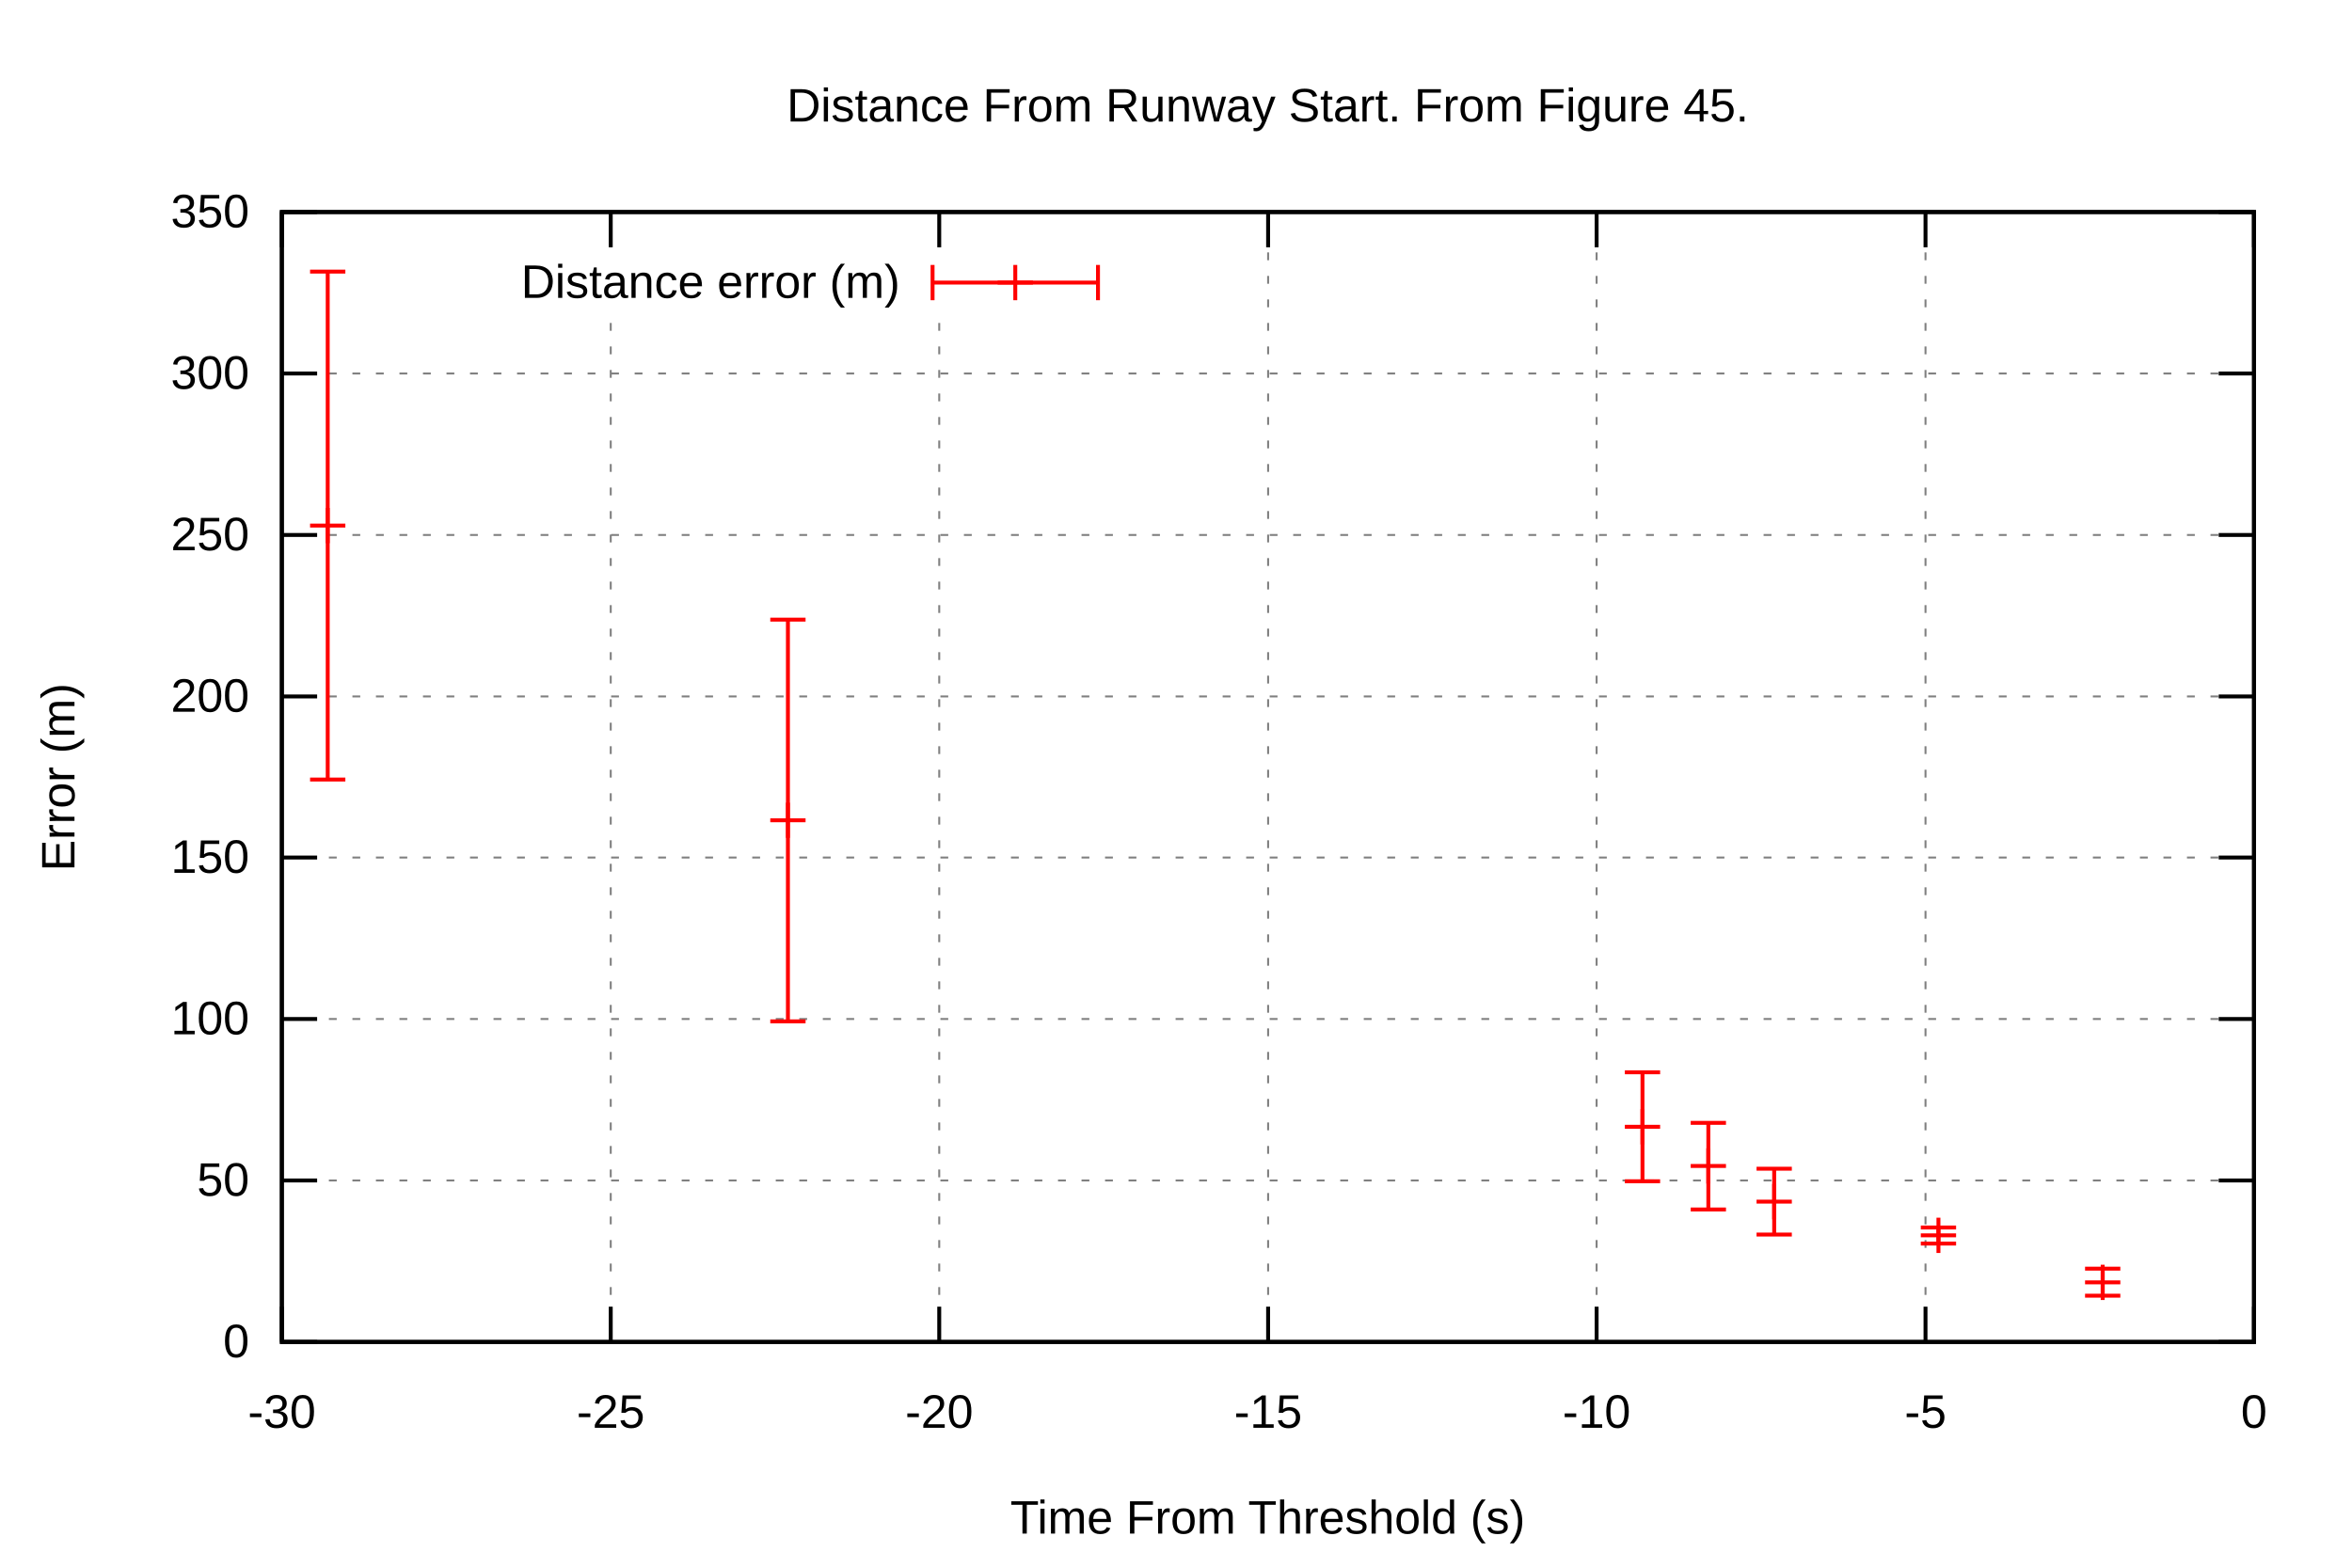
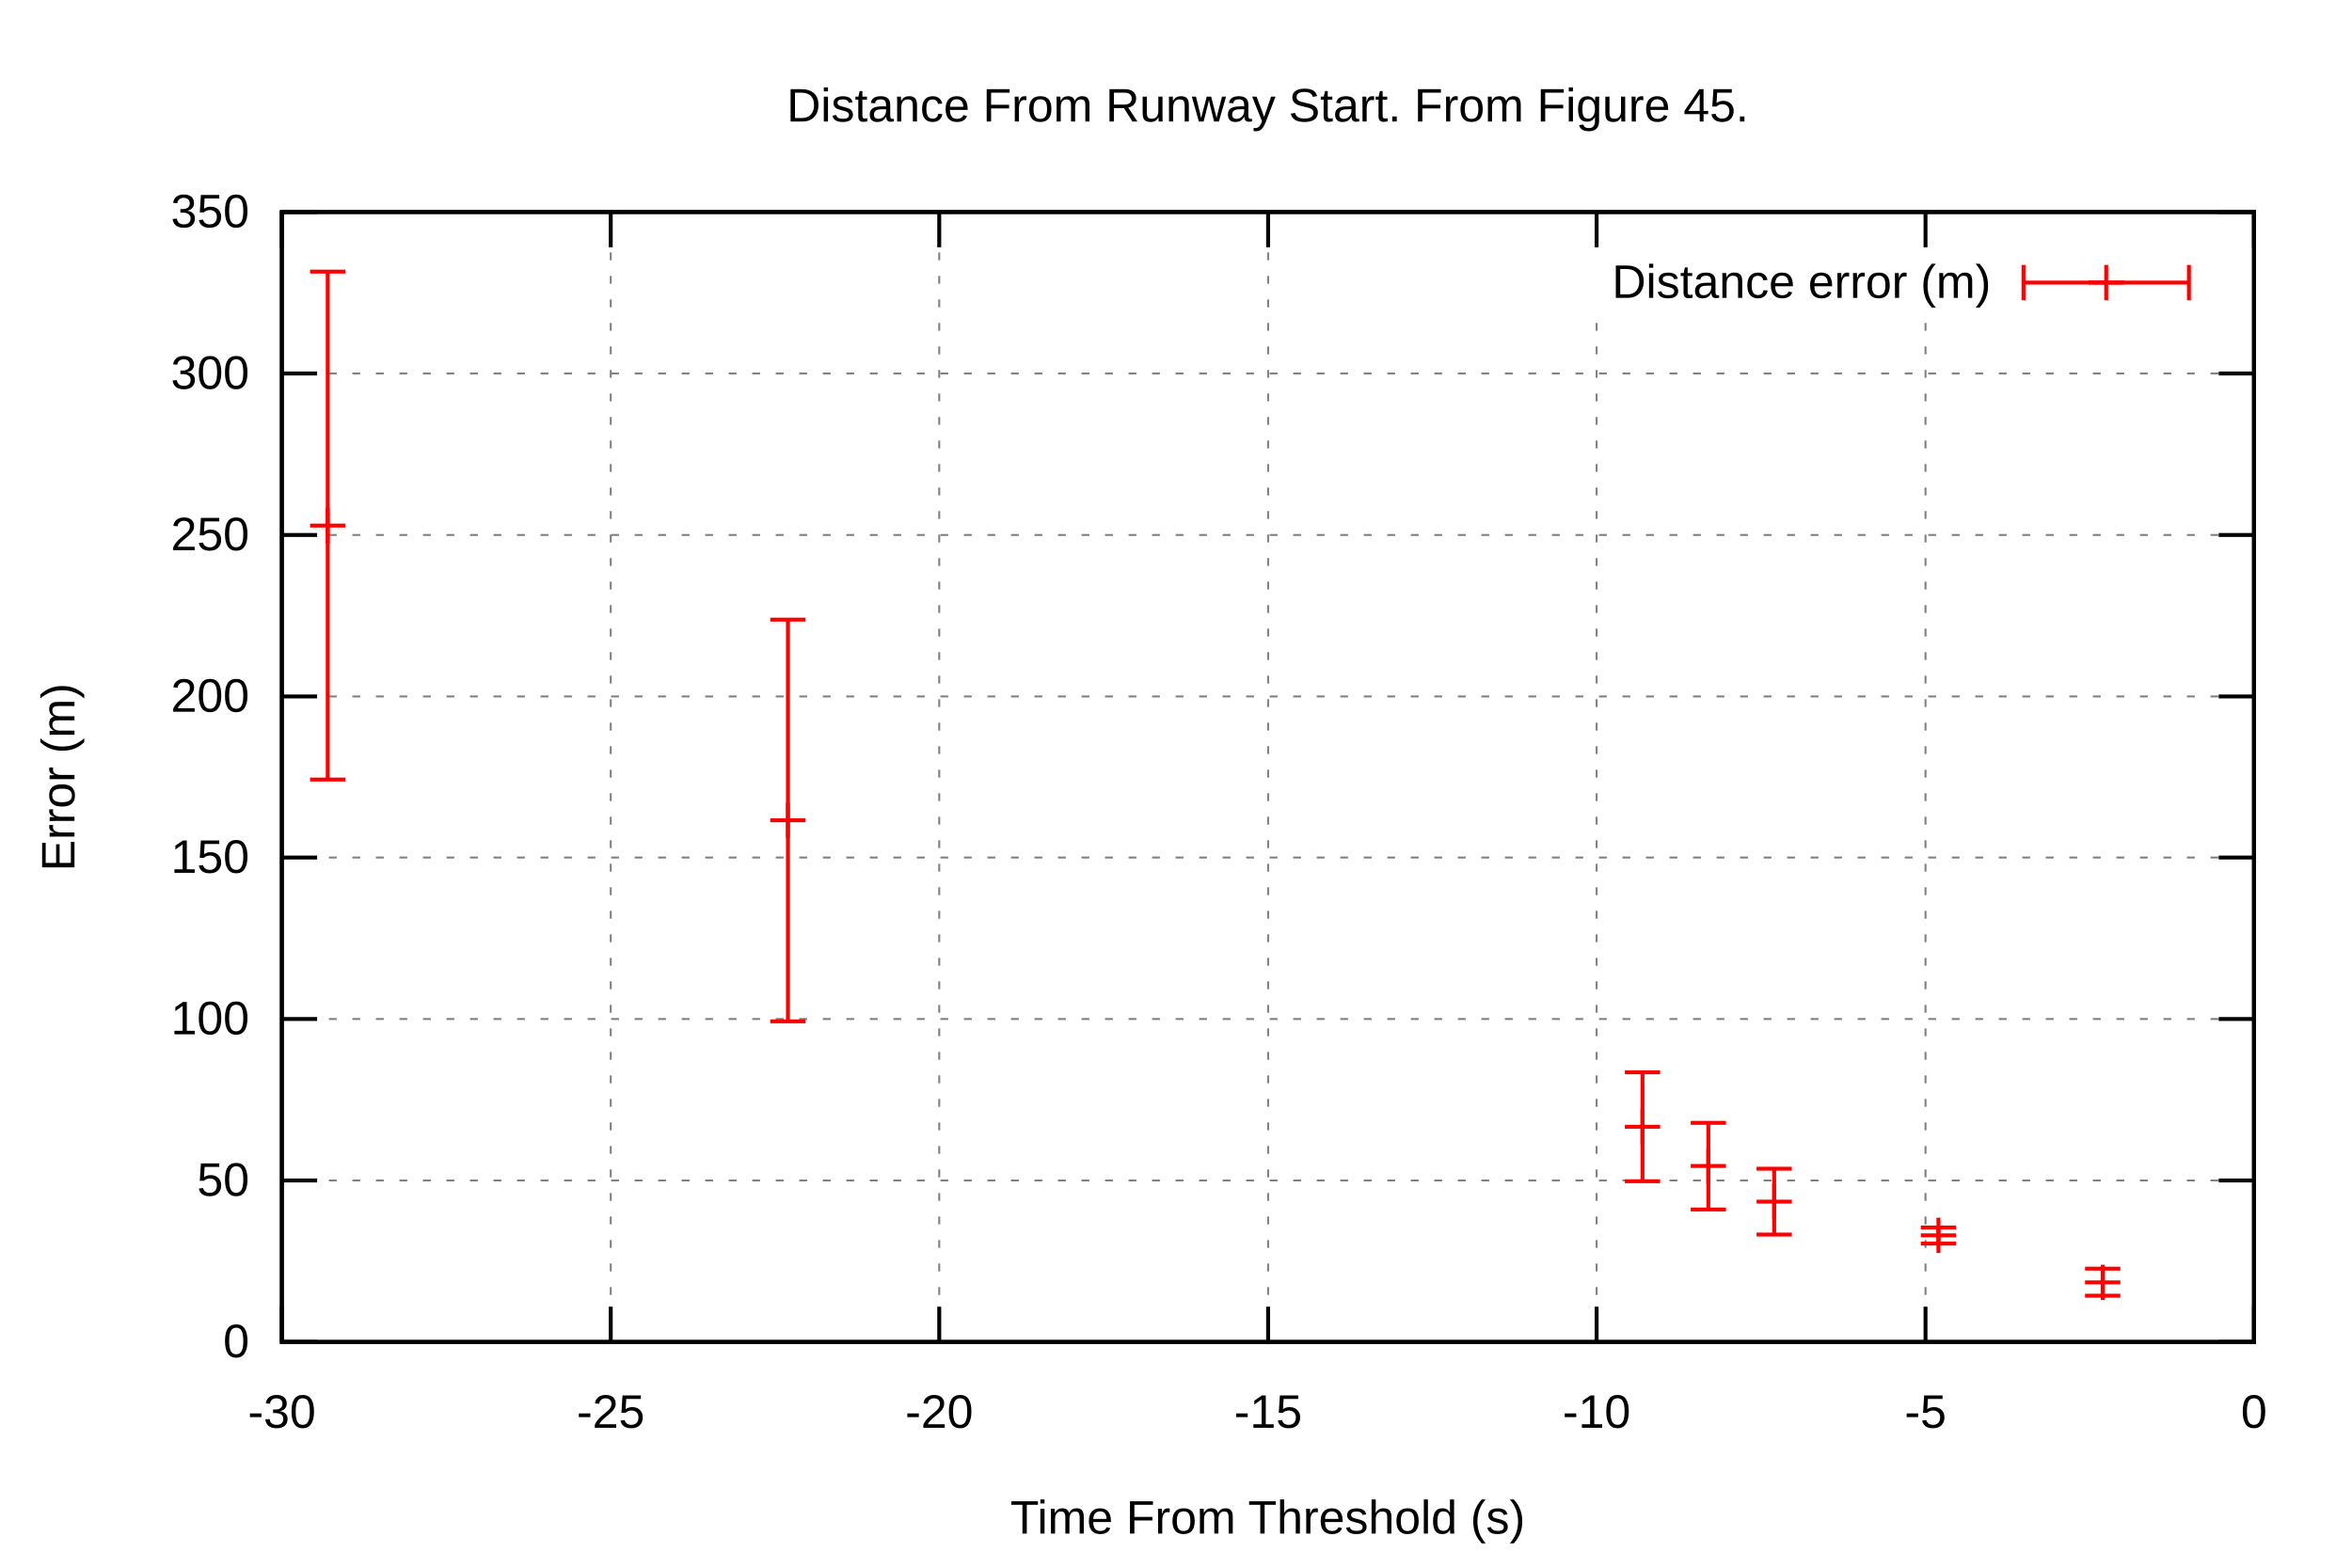
<svg xmlns="http://www.w3.org/2000/svg" xmlns:xlink="http://www.w3.org/1999/xlink" width="600" height="400" viewBox="0 0 600 400">
  <g id="gnuplot_canvas">
    <rect x="0" y="0" width="600" height="400" fill="none" />
    <defs>
      <circle id="gpDot" r="0.5" stroke-width="0.5" stroke="currentColor" />
      <path id="gpPt0" stroke-width="0.222" stroke="currentColor" d="M-1,0 h2 M0,-1 v2" />
      <path id="gpPt1" stroke-width="0.222" stroke="currentColor" d="M-1,-1 L1,1 M1,-1 L-1,1" />
      <path id="gpPt2" stroke-width="0.222" stroke="currentColor" d="M-1,0 L1,0 M0,-1 L0,1 M-1,-1 L1,1 M-1,1 L1,-1" />
      <rect id="gpPt3" stroke-width="0.222" stroke="currentColor" x="-1" y="-1" width="2" height="2" />
      <rect id="gpPt4" stroke-width="0.222" stroke="currentColor" fill="currentColor" x="-1" y="-1" width="2" height="2" />
      <circle id="gpPt5" stroke-width="0.222" stroke="currentColor" cx="0" cy="0" r="1" />
      <use xlink:href="#gpPt5" id="gpPt6" fill="currentColor" stroke="none" />
      <path id="gpPt7" stroke-width="0.222" stroke="currentColor" d="M0,-1.33 L-1.33,0.67 L1.33,0.67 z" />
      <use xlink:href="#gpPt7" id="gpPt8" fill="currentColor" stroke="none" />
      <use xlink:href="#gpPt7" id="gpPt9" stroke="currentColor" transform="rotate(180)" />
      <use xlink:href="#gpPt9" id="gpPt10" fill="currentColor" stroke="none" />
      <use xlink:href="#gpPt3" id="gpPt11" stroke="currentColor" transform="rotate(45)" />
      <use xlink:href="#gpPt11" id="gpPt12" fill="currentColor" stroke="none" />
      <path id="gpPt13" stroke-width="0.222" stroke="currentColor" d="M0,1.330 L1.265,0.411 L0.782,-1.067 L-0.782,-1.076 L-1.265,0.411 z" />
      <use xlink:href="#gpPt13" id="gpPt14" fill="currentColor" stroke="none" />
      <filter id="textbox" filterUnits="objectBoundingBox" x="0" y="0" height="1" width="1">
        <feFlood flood-color="white" flood-opacity="1" result="bgnd" />
        <feComposite in="SourceGraphic" in2="bgnd" operator="atop" />
      </filter>
      <filter id="greybox" filterUnits="objectBoundingBox" x="0" y="0" height="1" width="1">
        <feFlood flood-color="lightgrey" flood-opacity="1" result="grey" />
        <feComposite in="SourceGraphic" in2="grey" operator="atop" />
      </filter>
    </defs>
    <g fill="none" color="white" stroke="currentColor" stroke-width="1.00" stroke-linecap="butt" stroke-linejoin="miter">
</g>
    <g fill="none" color="black" stroke="currentColor" stroke-width="1.00" stroke-linecap="butt" stroke-linejoin="miter">
</g>
    <g fill="none" color="black" stroke="black" stroke-width="0.50" stroke-linecap="butt" stroke-linejoin="miter">
</g>
    <g fill="none" color="gray" stroke="currentColor" stroke-width="0.50" stroke-linecap="butt" stroke-linejoin="miter">
      <path stroke="gray" stroke-dasharray="2,4" class="gridline" d="M71.9,342.4 L575.0,342.4  " />
    </g>
    <g fill="none" color="gray" stroke="gray" stroke-width="1.00" stroke-linecap="butt" stroke-linejoin="miter">
</g>
    <g fill="none" color="black" stroke="currentColor" stroke-width="1.00" stroke-linecap="butt" stroke-linejoin="miter">
      <path stroke="black" d="M71.9,342.4 L80.9,342.4 M575.0,342.4 L566.0,342.4  " />
      <g transform="translate(63.6,346.3)" stroke="none" fill="black" font-family="Arial" font-size="12.00" text-anchor="end">
        <text>
          <tspan font-family="Arial"> 0</tspan>
        </text>
      </g>
    </g>
    <g fill="none" color="black" stroke="currentColor" stroke-width="1.00" stroke-linecap="butt" stroke-linejoin="miter">
</g>
    <g fill="none" color="black" stroke="black" stroke-width="0.50" stroke-linecap="butt" stroke-linejoin="miter">
</g>
    <g fill="none" color="gray" stroke="currentColor" stroke-width="0.50" stroke-linecap="butt" stroke-linejoin="miter">
      <path stroke="gray" stroke-dasharray="2,4" class="gridline" d="M71.9,301.2 L575.0,301.2  " />
    </g>
    <g fill="none" color="gray" stroke="gray" stroke-width="1.00" stroke-linecap="butt" stroke-linejoin="miter">
</g>
    <g fill="none" color="black" stroke="currentColor" stroke-width="1.00" stroke-linecap="butt" stroke-linejoin="miter">
      <path stroke="black" d="M71.9,301.2 L80.9,301.2 M575.0,301.2 L566.0,301.2  " />
      <g transform="translate(63.6,305.1)" stroke="none" fill="black" font-family="Arial" font-size="12.00" text-anchor="end">
        <text>
          <tspan font-family="Arial"> 50</tspan>
        </text>
      </g>
    </g>
    <g fill="none" color="black" stroke="currentColor" stroke-width="1.00" stroke-linecap="butt" stroke-linejoin="miter">
</g>
    <g fill="none" color="black" stroke="black" stroke-width="0.50" stroke-linecap="butt" stroke-linejoin="miter">
</g>
    <g fill="none" color="gray" stroke="currentColor" stroke-width="0.50" stroke-linecap="butt" stroke-linejoin="miter">
      <path stroke="gray" stroke-dasharray="2,4" class="gridline" d="M71.9,260.0 L575.0,260.0  " />
    </g>
    <g fill="none" color="gray" stroke="gray" stroke-width="1.00" stroke-linecap="butt" stroke-linejoin="miter">
</g>
    <g fill="none" color="black" stroke="currentColor" stroke-width="1.00" stroke-linecap="butt" stroke-linejoin="miter">
      <path stroke="black" d="M71.9,260.0 L80.9,260.0 M575.0,260.0 L566.0,260.0  " />
      <g transform="translate(63.6,263.9)" stroke="none" fill="black" font-family="Arial" font-size="12.00" text-anchor="end">
        <text>
          <tspan font-family="Arial"> 100</tspan>
        </text>
      </g>
    </g>
    <g fill="none" color="black" stroke="currentColor" stroke-width="1.00" stroke-linecap="butt" stroke-linejoin="miter">
</g>
    <g fill="none" color="black" stroke="black" stroke-width="0.50" stroke-linecap="butt" stroke-linejoin="miter">
</g>
    <g fill="none" color="gray" stroke="currentColor" stroke-width="0.50" stroke-linecap="butt" stroke-linejoin="miter">
      <path stroke="gray" stroke-dasharray="2,4" class="gridline" d="M71.9,218.8 L575.0,218.8  " />
    </g>
    <g fill="none" color="gray" stroke="gray" stroke-width="1.00" stroke-linecap="butt" stroke-linejoin="miter">
</g>
    <g fill="none" color="black" stroke="currentColor" stroke-width="1.00" stroke-linecap="butt" stroke-linejoin="miter">
      <path stroke="black" d="M71.9,218.8 L80.9,218.8 M575.0,218.8 L566.0,218.8  " />
      <g transform="translate(63.6,222.7)" stroke="none" fill="black" font-family="Arial" font-size="12.00" text-anchor="end">
        <text>
          <tspan font-family="Arial"> 150</tspan>
        </text>
      </g>
    </g>
    <g fill="none" color="black" stroke="currentColor" stroke-width="1.00" stroke-linecap="butt" stroke-linejoin="miter">
</g>
    <g fill="none" color="black" stroke="black" stroke-width="0.50" stroke-linecap="butt" stroke-linejoin="miter">
</g>
    <g fill="none" color="gray" stroke="currentColor" stroke-width="0.50" stroke-linecap="butt" stroke-linejoin="miter">
      <path stroke="gray" stroke-dasharray="2,4" class="gridline" d="M71.9,177.7 L575.0,177.7  " />
    </g>
    <g fill="none" color="gray" stroke="gray" stroke-width="1.00" stroke-linecap="butt" stroke-linejoin="miter">
</g>
    <g fill="none" color="black" stroke="currentColor" stroke-width="1.00" stroke-linecap="butt" stroke-linejoin="miter">
      <path stroke="black" d="M71.9,177.7 L80.9,177.7 M575.0,177.7 L566.0,177.7  " />
      <g transform="translate(63.6,181.6)" stroke="none" fill="black" font-family="Arial" font-size="12.00" text-anchor="end">
        <text>
          <tspan font-family="Arial"> 200</tspan>
        </text>
      </g>
    </g>
    <g fill="none" color="black" stroke="currentColor" stroke-width="1.00" stroke-linecap="butt" stroke-linejoin="miter">
</g>
    <g fill="none" color="black" stroke="black" stroke-width="0.50" stroke-linecap="butt" stroke-linejoin="miter">
</g>
    <g fill="none" color="gray" stroke="currentColor" stroke-width="0.50" stroke-linecap="butt" stroke-linejoin="miter">
      <path stroke="gray" stroke-dasharray="2,4" class="gridline" d="M71.9,136.5 L575.0,136.5  " />
    </g>
    <g fill="none" color="gray" stroke="gray" stroke-width="1.00" stroke-linecap="butt" stroke-linejoin="miter">
</g>
    <g fill="none" color="black" stroke="currentColor" stroke-width="1.00" stroke-linecap="butt" stroke-linejoin="miter">
      <path stroke="black" d="M71.9,136.5 L80.9,136.5 M575.0,136.5 L566.0,136.5  " />
      <g transform="translate(63.6,140.4)" stroke="none" fill="black" font-family="Arial" font-size="12.00" text-anchor="end">
        <text>
          <tspan font-family="Arial"> 250</tspan>
        </text>
      </g>
    </g>
    <g fill="none" color="black" stroke="currentColor" stroke-width="1.00" stroke-linecap="butt" stroke-linejoin="miter">
</g>
    <g fill="none" color="black" stroke="black" stroke-width="0.50" stroke-linecap="butt" stroke-linejoin="miter">
</g>
    <g fill="none" color="gray" stroke="currentColor" stroke-width="0.50" stroke-linecap="butt" stroke-linejoin="miter">
      <path stroke="gray" stroke-dasharray="2,4" class="gridline" d="M71.9,95.3 L575.0,95.3  " />
    </g>
    <g fill="none" color="gray" stroke="gray" stroke-width="1.00" stroke-linecap="butt" stroke-linejoin="miter">
</g>
    <g fill="none" color="black" stroke="currentColor" stroke-width="1.00" stroke-linecap="butt" stroke-linejoin="miter">
      <path stroke="black" d="M71.9,95.3 L80.9,95.3 M575.0,95.3 L566.0,95.3  " />
      <g transform="translate(63.6,99.2)" stroke="none" fill="black" font-family="Arial" font-size="12.00" text-anchor="end">
        <text>
          <tspan font-family="Arial"> 300</tspan>
        </text>
      </g>
    </g>
    <g fill="none" color="black" stroke="currentColor" stroke-width="1.00" stroke-linecap="butt" stroke-linejoin="miter">
</g>
    <g fill="none" color="black" stroke="black" stroke-width="0.50" stroke-linecap="butt" stroke-linejoin="miter">
</g>
    <g fill="none" color="gray" stroke="currentColor" stroke-width="0.50" stroke-linecap="butt" stroke-linejoin="miter">
      <path stroke="gray" stroke-dasharray="2,4" class="gridline" d="M71.9,54.1 L575.0,54.1  " />
    </g>
    <g fill="none" color="gray" stroke="gray" stroke-width="1.00" stroke-linecap="butt" stroke-linejoin="miter">
</g>
    <g fill="none" color="black" stroke="currentColor" stroke-width="1.00" stroke-linecap="butt" stroke-linejoin="miter">
      <path stroke="black" d="M71.9,54.1 L80.9,54.1 M575.0,54.1 L566.0,54.1  " />
      <g transform="translate(63.6,58.0)" stroke="none" fill="black" font-family="Arial" font-size="12.00" text-anchor="end">
        <text>
          <tspan font-family="Arial"> 350</tspan>
        </text>
      </g>
    </g>
    <g fill="none" color="black" stroke="currentColor" stroke-width="1.00" stroke-linecap="butt" stroke-linejoin="miter">
</g>
    <g fill="none" color="black" stroke="black" stroke-width="0.50" stroke-linecap="butt" stroke-linejoin="miter">
</g>
    <g fill="none" color="gray" stroke="currentColor" stroke-width="0.50" stroke-linecap="butt" stroke-linejoin="miter">
      <path stroke="gray" stroke-dasharray="2,4" class="gridline" d="M71.9,342.4 L71.9,54.1  " />
    </g>
    <g fill="none" color="gray" stroke="gray" stroke-width="1.00" stroke-linecap="butt" stroke-linejoin="miter">
</g>
    <g fill="none" color="black" stroke="currentColor" stroke-width="1.00" stroke-linecap="butt" stroke-linejoin="miter">
      <path stroke="black" d="M71.9,342.4 L71.9,333.4 M71.9,54.1 L71.9,63.1  " />
      <g transform="translate(71.9,364.3)" stroke="none" fill="black" font-family="Arial" font-size="12.00" text-anchor="middle">
        <text>
          <tspan font-family="Arial">-30</tspan>
        </text>
      </g>
    </g>
    <g fill="none" color="black" stroke="currentColor" stroke-width="1.00" stroke-linecap="butt" stroke-linejoin="miter">
</g>
    <g fill="none" color="black" stroke="black" stroke-width="0.50" stroke-linecap="butt" stroke-linejoin="miter">
</g>
    <g fill="none" color="gray" stroke="currentColor" stroke-width="0.50" stroke-linecap="butt" stroke-linejoin="miter">
-       <path stroke="gray" stroke-dasharray="2,4" class="gridline" d="M155.8,342.4 L155.8,81.1 M155.8,63.1 L155.8,54.1  " />
+       <path stroke="gray" stroke-dasharray="2,4" class="gridline" d="M155.8,342.4 L155.8,54.1  " />
    </g>
    <g fill="none" color="gray" stroke="gray" stroke-width="1.00" stroke-linecap="butt" stroke-linejoin="miter">
</g>
    <g fill="none" color="black" stroke="currentColor" stroke-width="1.00" stroke-linecap="butt" stroke-linejoin="miter">
      <path stroke="black" d="M155.8,342.4 L155.8,333.4 M155.8,54.1 L155.8,63.1  " />
      <g transform="translate(155.8,364.3)" stroke="none" fill="black" font-family="Arial" font-size="12.00" text-anchor="middle">
        <text>
          <tspan font-family="Arial">-25</tspan>
        </text>
      </g>
    </g>
    <g fill="none" color="black" stroke="currentColor" stroke-width="1.00" stroke-linecap="butt" stroke-linejoin="miter">
</g>
    <g fill="none" color="black" stroke="black" stroke-width="0.50" stroke-linecap="butt" stroke-linejoin="miter">
</g>
    <g fill="none" color="gray" stroke="currentColor" stroke-width="0.50" stroke-linecap="butt" stroke-linejoin="miter">
-       <path stroke="gray" stroke-dasharray="2,4" class="gridline" d="M239.6,342.4 L239.6,81.1 M239.6,63.1 L239.6,54.1  " />
+       <path stroke="gray" stroke-dasharray="2,4" class="gridline" d="M239.6,342.4 L239.6,54.1  " />
    </g>
    <g fill="none" color="gray" stroke="gray" stroke-width="1.00" stroke-linecap="butt" stroke-linejoin="miter">
</g>
    <g fill="none" color="black" stroke="currentColor" stroke-width="1.00" stroke-linecap="butt" stroke-linejoin="miter">
      <path stroke="black" d="M239.6,342.4 L239.6,333.4 M239.6,54.1 L239.6,63.1  " />
      <g transform="translate(239.6,364.3)" stroke="none" fill="black" font-family="Arial" font-size="12.00" text-anchor="middle">
        <text>
          <tspan font-family="Arial">-20</tspan>
        </text>
      </g>
    </g>
    <g fill="none" color="black" stroke="currentColor" stroke-width="1.00" stroke-linecap="butt" stroke-linejoin="miter">
</g>
    <g fill="none" color="black" stroke="black" stroke-width="0.50" stroke-linecap="butt" stroke-linejoin="miter">
</g>
    <g fill="none" color="gray" stroke="currentColor" stroke-width="0.50" stroke-linecap="butt" stroke-linejoin="miter">
      <path stroke="gray" stroke-dasharray="2,4" class="gridline" d="M323.5,342.4 L323.5,54.1  " />
    </g>
    <g fill="none" color="gray" stroke="gray" stroke-width="1.00" stroke-linecap="butt" stroke-linejoin="miter">
</g>
    <g fill="none" color="black" stroke="currentColor" stroke-width="1.00" stroke-linecap="butt" stroke-linejoin="miter">
      <path stroke="black" d="M323.5,342.4 L323.5,333.4 M323.5,54.1 L323.5,63.1  " />
      <g transform="translate(323.5,364.3)" stroke="none" fill="black" font-family="Arial" font-size="12.00" text-anchor="middle">
        <text>
          <tspan font-family="Arial">-15</tspan>
        </text>
      </g>
    </g>
    <g fill="none" color="black" stroke="currentColor" stroke-width="1.00" stroke-linecap="butt" stroke-linejoin="miter">
</g>
    <g fill="none" color="black" stroke="black" stroke-width="0.50" stroke-linecap="butt" stroke-linejoin="miter">
</g>
    <g fill="none" color="gray" stroke="currentColor" stroke-width="0.50" stroke-linecap="butt" stroke-linejoin="miter">
-       <path stroke="gray" stroke-dasharray="2,4" class="gridline" d="M407.3,342.4 L407.3,54.1  " />
+       <path stroke="gray" stroke-dasharray="2,4" class="gridline" d="M407.3,342.4 L407.3,81.1 M407.3,63.1 L407.3,54.1  " />
    </g>
    <g fill="none" color="gray" stroke="gray" stroke-width="1.00" stroke-linecap="butt" stroke-linejoin="miter">
</g>
    <g fill="none" color="black" stroke="currentColor" stroke-width="1.00" stroke-linecap="butt" stroke-linejoin="miter">
      <path stroke="black" d="M407.3,342.4 L407.3,333.4 M407.3,54.1 L407.3,63.1  " />
      <g transform="translate(407.3,364.3)" stroke="none" fill="black" font-family="Arial" font-size="12.00" text-anchor="middle">
        <text>
          <tspan font-family="Arial">-10</tspan>
        </text>
      </g>
    </g>
    <g fill="none" color="black" stroke="currentColor" stroke-width="1.00" stroke-linecap="butt" stroke-linejoin="miter">
</g>
    <g fill="none" color="black" stroke="black" stroke-width="0.50" stroke-linecap="butt" stroke-linejoin="miter">
</g>
    <g fill="none" color="gray" stroke="currentColor" stroke-width="0.50" stroke-linecap="butt" stroke-linejoin="miter">
-       <path stroke="gray" stroke-dasharray="2,4" class="gridline" d="M491.2,342.4 L491.2,54.1  " />
+       <path stroke="gray" stroke-dasharray="2,4" class="gridline" d="M491.2,342.4 L491.2,81.1 M491.2,63.1 L491.2,54.1  " />
    </g>
    <g fill="none" color="gray" stroke="gray" stroke-width="1.00" stroke-linecap="butt" stroke-linejoin="miter">
</g>
    <g fill="none" color="black" stroke="currentColor" stroke-width="1.00" stroke-linecap="butt" stroke-linejoin="miter">
      <path stroke="black" d="M491.2,342.4 L491.2,333.4 M491.2,54.1 L491.2,63.1  " />
      <g transform="translate(491.2,364.3)" stroke="none" fill="black" font-family="Arial" font-size="12.00" text-anchor="middle">
        <text>
          <tspan font-family="Arial">-5</tspan>
        </text>
      </g>
    </g>
    <g fill="none" color="black" stroke="currentColor" stroke-width="1.00" stroke-linecap="butt" stroke-linejoin="miter">
</g>
    <g fill="none" color="black" stroke="black" stroke-width="0.50" stroke-linecap="butt" stroke-linejoin="miter">
</g>
    <g fill="none" color="gray" stroke="currentColor" stroke-width="0.50" stroke-linecap="butt" stroke-linejoin="miter">
      <path stroke="gray" stroke-dasharray="2,4" class="gridline" d="M575.0,342.4 L575.0,54.1  " />
    </g>
    <g fill="none" color="gray" stroke="gray" stroke-width="1.00" stroke-linecap="butt" stroke-linejoin="miter">
</g>
    <g fill="none" color="black" stroke="currentColor" stroke-width="1.00" stroke-linecap="butt" stroke-linejoin="miter">
      <path stroke="black" d="M575.0,342.4 L575.0,333.4 M575.0,54.1 L575.0,63.1  " />
      <g transform="translate(575.0,364.3)" stroke="none" fill="black" font-family="Arial" font-size="12.00" text-anchor="middle">
        <text>
          <tspan font-family="Arial"> 0</tspan>
        </text>
      </g>
    </g>
    <g fill="none" color="black" stroke="currentColor" stroke-width="1.00" stroke-linecap="butt" stroke-linejoin="miter">
</g>
    <g fill="none" color="black" stroke="currentColor" stroke-width="1.00" stroke-linecap="butt" stroke-linejoin="miter">
      <path stroke="black" d="M71.9,54.1 L71.9,342.4 L575.0,342.4 L575.0,54.1 L71.9,54.1 Z  " />
    </g>
    <g fill="none" color="black" stroke="currentColor" stroke-width="1.00" stroke-linecap="butt" stroke-linejoin="miter">
</g>
    <g fill="none" color="black" stroke="currentColor" stroke-width="1.00" stroke-linecap="butt" stroke-linejoin="miter">
      <g transform="translate(19.0,198.3) rotate(270)" stroke="none" fill="black" font-family="Arial" font-size="12.00" text-anchor="middle">
        <text>
          <tspan font-family="Arial">Error (m)</tspan>
        </text>
      </g>
    </g>
    <g fill="none" color="black" stroke="currentColor" stroke-width="1.00" stroke-linecap="butt" stroke-linejoin="miter">
      <g transform="translate(323.4,391.3)" stroke="none" fill="black" font-family="Arial" font-size="12.00" text-anchor="middle">
        <text>
          <tspan font-family="Arial">Time From Threshold (s)</tspan>
        </text>
      </g>
    </g>
    <g fill="none" color="black" stroke="currentColor" stroke-width="1.00" stroke-linecap="butt" stroke-linejoin="miter">
</g>
    <g id="gnuplot_plot_1">
      <g fill="none" color="black" stroke="currentColor" stroke-width="1.00" stroke-linecap="butt" stroke-linejoin="miter">
-         <g transform="translate(229.6,76.0)" stroke="none" fill="black" font-family="Arial" font-size="12.00" text-anchor="end">
+         <g transform="translate(507.9,76.0)" stroke="none" fill="black" font-family="Arial" font-size="12.00" text-anchor="end">
          <text>
            <tspan font-family="Arial">Distance error (m)</tspan>
          </text>
        </g>
      </g>
      <g fill="none" color="black" stroke="currentColor" stroke-width="1.00" stroke-linecap="butt" stroke-linejoin="miter">
-         <path stroke="red" d="M237.9,72.1 L280.1,72.1 M237.9,67.6 L237.9,76.6 M280.1,67.6 L280.1,76.6 M83.6,69.3 L83.6,198.9   M79.1,69.3 L88.1,69.3 M79.1,198.9 L88.1,198.9 M201.0,158.1 L201.0,260.6 M196.5,158.1 L205.5,158.1   M196.5,260.6 L205.5,260.6 M419.0,273.6 L419.0,301.4 M414.5,273.6 L423.5,273.6 M414.5,301.4 L423.5,301.4   M435.8,286.5 L435.8,308.6 M431.3,286.5 L440.3,286.5 M431.3,308.6 L440.3,308.6 M452.6,298.2 L452.6,315.0   M448.1,298.2 L457.1,298.2 M448.1,315.0 L457.1,315.0 M494.5,313.2 L494.5,317.3 M490.0,313.2 L499.0,313.2   M490.0,317.3 L499.0,317.3 M536.4,330.6 L536.4,323.7 M531.9,330.6 L540.9,330.6 M531.9,323.7 L540.9,323.7    " />
+         <path stroke="red" d="M516.2,72.1 L558.4,72.1 M516.2,67.6 L516.2,76.6 M558.4,67.6 L558.4,76.6 M83.6,69.3 L83.6,198.9   M79.1,69.3 L88.1,69.3 M79.1,198.9 L88.1,198.9 M201.0,158.1 L201.0,260.6 M196.5,158.1 L205.5,158.1   M196.5,260.6 L205.5,260.6 M419.0,273.6 L419.0,301.4 M414.5,273.6 L423.5,273.6 M414.5,301.4 L423.5,301.4   M435.8,286.5 L435.8,308.6 M431.3,286.5 L440.3,286.5 M431.3,308.6 L440.3,308.6 M452.6,298.2 L452.6,315.0   M448.1,298.2 L457.1,298.2 M448.1,315.0 L457.1,315.0 M494.5,313.2 L494.5,317.3 M490.0,313.2 L499.0,313.2   M490.0,317.3 L499.0,317.3 M536.4,330.6 L536.4,323.7 M531.9,330.6 L540.9,330.6 M531.9,323.7 L540.9,323.7    " />
      </g>
      <g fill="none" color="black" stroke="currentColor" stroke-width="1.00" stroke-linecap="butt" stroke-linejoin="miter">
        <use xlink:href="#gpPt0" transform="translate(83.6,134.1) scale(4.50)" color="red" />
        <use xlink:href="#gpPt0" transform="translate(201.0,209.3) scale(4.50)" color="red" />
        <use xlink:href="#gpPt0" transform="translate(419.0,287.5) scale(4.50)" color="red" />
        <use xlink:href="#gpPt0" transform="translate(435.8,297.5) scale(4.50)" color="red" />
        <use xlink:href="#gpPt0" transform="translate(452.6,306.6) scale(4.50)" color="red" />
        <use xlink:href="#gpPt0" transform="translate(494.5,315.2) scale(4.50)" color="red" />
        <use xlink:href="#gpPt0" transform="translate(536.4,327.2) scale(4.50)" color="red" />
-         <use xlink:href="#gpPt0" transform="translate(259.0,72.1) scale(4.50)" color="red" />
+         <use xlink:href="#gpPt0" transform="translate(537.3,72.1) scale(4.50)" color="red" />
      </g>
    </g>
    <g fill="none" color="white" stroke="red" stroke-width="2.00" stroke-linecap="butt" stroke-linejoin="miter">
</g>
    <g fill="none" color="black" stroke="currentColor" stroke-width="2.00" stroke-linecap="butt" stroke-linejoin="miter">
</g>
    <g fill="none" color="black" stroke="black" stroke-width="1.00" stroke-linecap="butt" stroke-linejoin="miter">
</g>
    <g fill="none" color="black" stroke="currentColor" stroke-width="1.00" stroke-linecap="butt" stroke-linejoin="miter">
      <path stroke="black" d="M71.9,54.1 L71.9,342.4 L575.0,342.4 L575.0,54.1 L71.9,54.1 Z  " />
    </g>
    <g fill="none" color="black" stroke="currentColor" stroke-width="1.00" stroke-linecap="butt" stroke-linejoin="miter">
      <g transform="translate(323.4,31.0)" stroke="none" fill="black" font-family="Arial" font-size="12.00" text-anchor="middle">
        <text>
          <tspan font-family="Arial">Distance From Runway Start. From Figure 45.</tspan>
        </text>
      </g>
    </g>
    <g fill="none" color="black" stroke="currentColor" stroke-width="1.00" stroke-linecap="butt" stroke-linejoin="miter">
</g>
  </g>
</svg>
